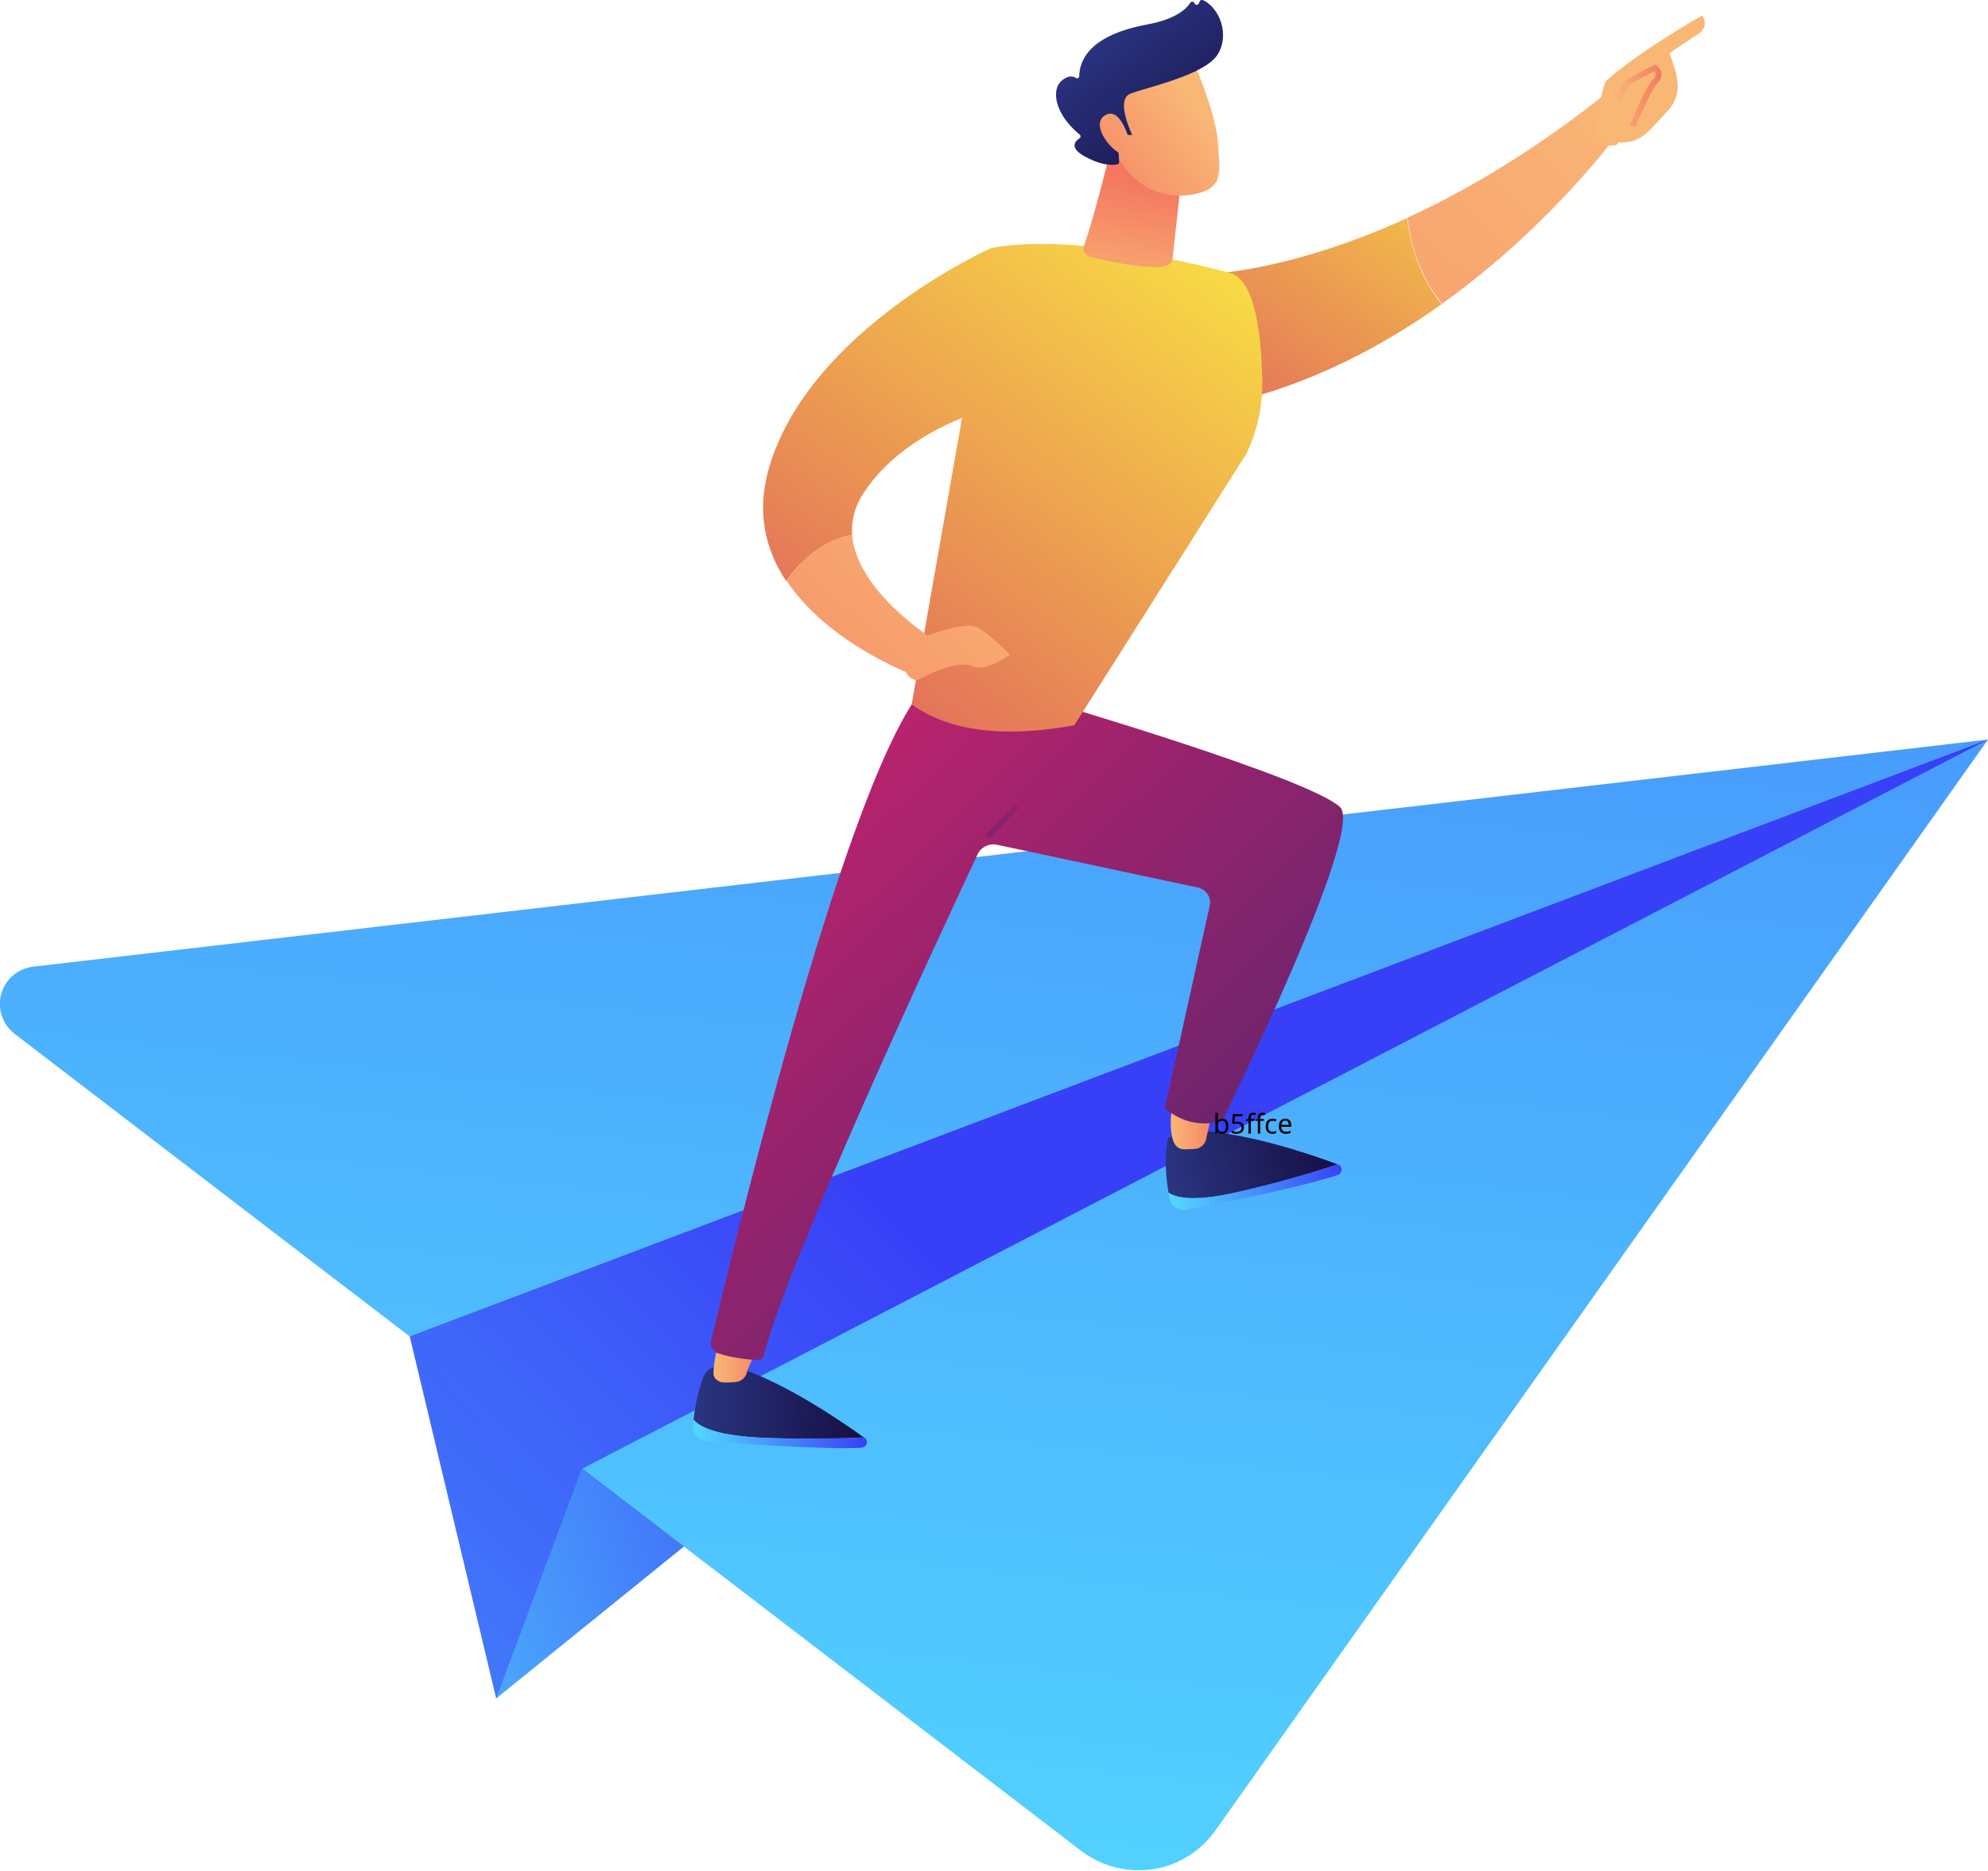
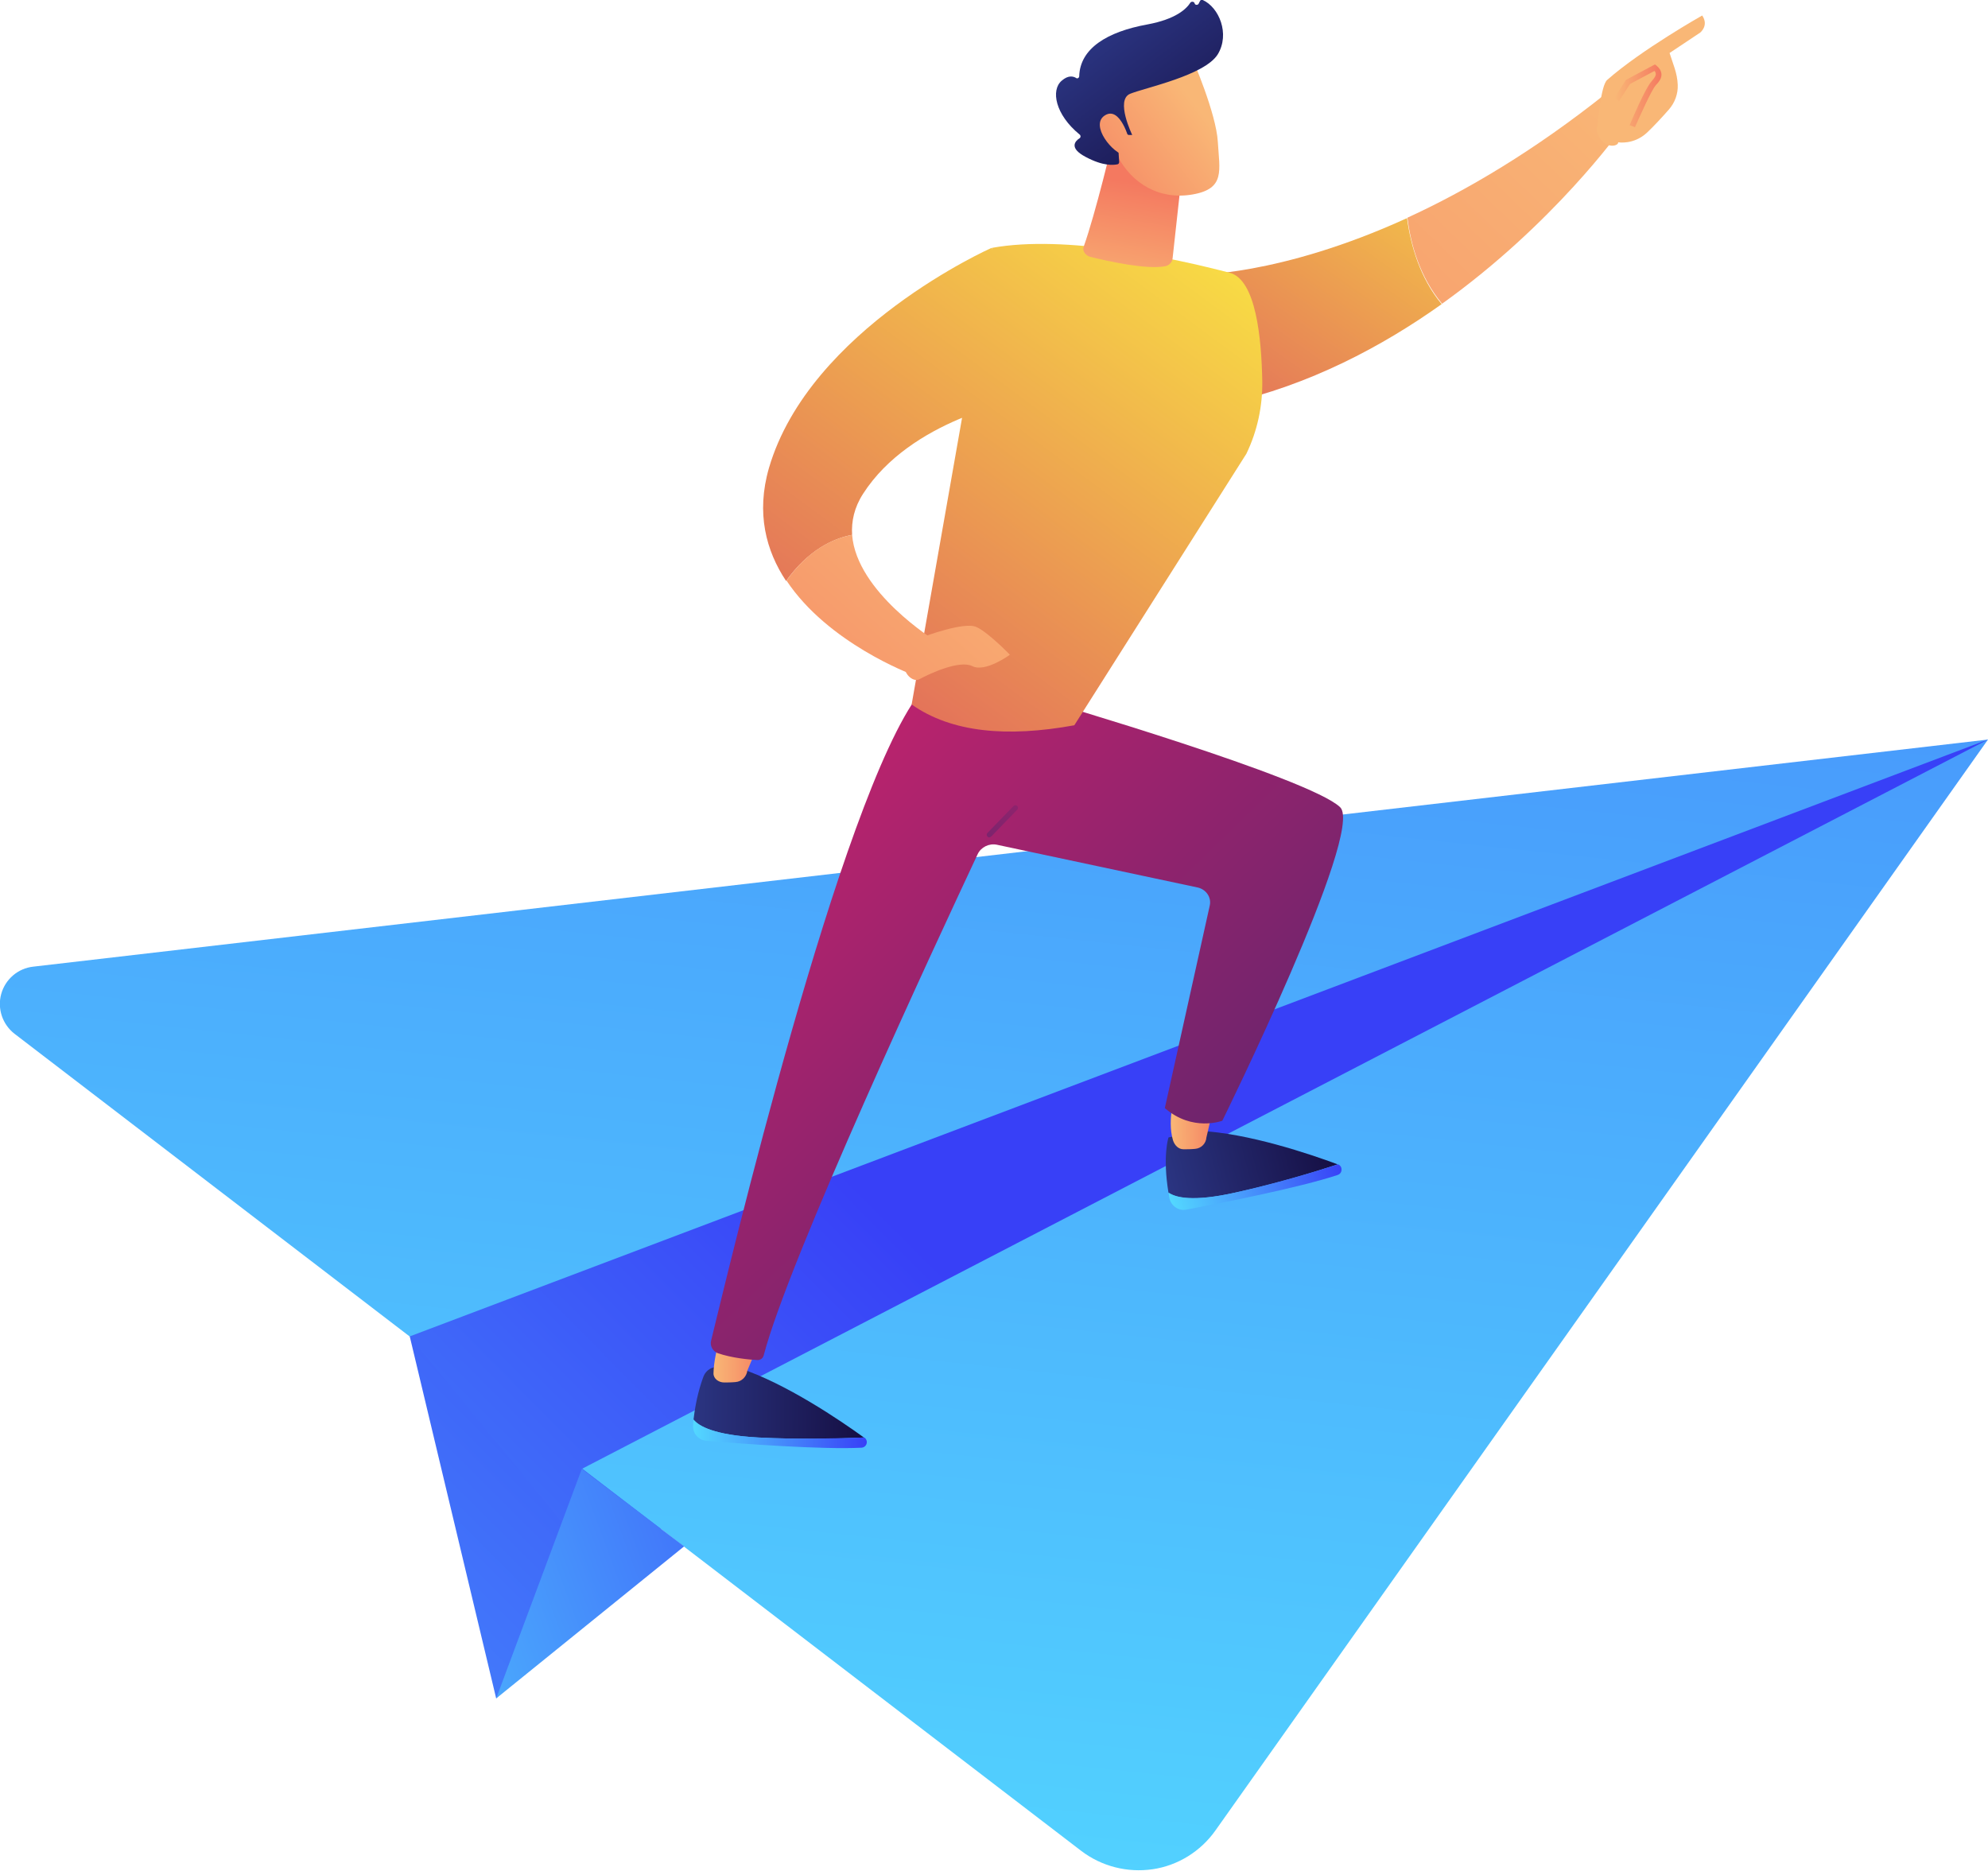
- <svg xmlns="http://www.w3.org/2000/svg" version="1.1" id="Layer_1" x="0px" y="0px" viewBox="0 0 487.6 458.8" style="enable-background:new 0 0 487.6 458.8;" xml:space="preserve">
-   <style type="text/css">
- 	.st0{fill:url(#SVGID_1_);}
- 	.st1{fill:url(#SVGID_2_);}
- 	.st2{fill:url(#SVGID_3_);}
- 	.st3{fill:url(#SVGID_4_);}
- 	.st4{fill:url(#SVGID_5_);}
- 	.st5{fill:url(#SVGID_6_);}
- 	.st6{fill:url(#SVGID_7_);}
- 	.st7{fill:url(#SVGID_8_);}
- 	.st8{fill:url(#SVGID_9_);}
- 	.st9{fill:url(#SVGID_10_);}
- 	.st10{fill:url(#SVGID_11_);}
- 	.st11{fill:url(#SVGID_12_);}
- 	.st12{fill:url(#SVGID_13_);}
- 	.st13{fill:url(#SVGID_14_);}
- 	.st14{fill:url(#SVGID_15_);}
- 	.st15{fill:url(#SVGID_16_);}
- 	.st16{fill:url(#SVGID_17_);}
- 	.st17{fill:url(#SVGID_18_);}
- 	.st18{fill:url(#SVGID_19_);}
- 	.st19{fill:url(#SVGID_20_);}
- 	.st20{fill:url(#SVGID_21_);}
- 	.st21{fill:url(#SVGID_22_);}
- 	.st22{fill:url(#SVGID_23_);}
- 	.st23{fill:url(#SVGID_24_);}
- 	.st24{font-family:'MyriadPro-Regular';}
- 	.st25{font-size:6.686px;}
- </style>
+ <svg xmlns="http://www.w3.org/2000/svg" version="1.1" id="Layer_1" x="0" y="0" viewBox="0 0 487.6 458.8" xml:space="preserve">
+   <linearGradient id="SVGID_1_" gradientUnits="userSpaceOnUse" x1="12394.831" y1="-3494.074" x2="11991.012" y2="-3738.813" gradientTransform="matrix(-0.9974 7.220000e-02 0.244 0.8954 13090.604 2776.474)">
+     <stop offset="0" stop-color="#53d8ff" />
+     <stop offset="1" stop-color="#3840f7" />
+   </linearGradient>
+   <path fill="url(#SVGID_1_)" d="M100.5 327.8l21.2 88.8 51-52.6z" />
+   <linearGradient id="SVGID_2_" gradientUnits="userSpaceOnUse" x1="214.008" y1="492.518" x2="304.329" y2="-353.205">
+     <stop offset="0" stop-color="#53d8ff" />
+     <stop offset="1" stop-color="#3840f7" />
+   </linearGradient>
+   <path d="M487.6 181.4L298.1 449c-3.6 5.1-9.2 8.6-15.4 9.5-6.2.9-12.5-.7-17.5-4.5L3.6 253.6c-3-2.3-4.3-6.2-3.3-9.8 1-3.6 4.1-6.3 7.9-6.7l479.4-55.7z" fill="url(#SVGID_2_)" />
+   <linearGradient id="SVGID_3_" gradientUnits="userSpaceOnUse" x1="12365.345" y1="-3498.139" x2="11988.116" y2="-3726.762" gradientTransform="matrix(-0.9974 7.220000e-02 0.244 0.8954 13090.604 2776.474)">
+     <stop offset="0" stop-color="#53d8ff" />
+     <stop offset="1" stop-color="#3840f7" />
+   </linearGradient>
+   <path fill="url(#SVGID_3_)" d="M100.5 327.8l387.1-146.4-344.9 178.9 4.8 24.9z" />
+   <linearGradient id="SVGID_4_" gradientUnits="userSpaceOnUse" x1="-15880.008" y1="-3223.979" x2="-15707.626" y2="-3273.907" gradientTransform="matrix(0.9974 -7.220000e-02 7.220000e-02 0.9974 16130.742 2484.475)">
+     <stop offset="0" stop-color="#53d8ff" />
+     <stop offset="1" stop-color="#3840f7" />
+   </linearGradient>
+   <path fill="url(#SVGID_4_)" d="M167.8 379.3l-46.1 37.3 21-56.3z" />
  <g>
+     <linearGradient id="SVGID_5_" gradientUnits="userSpaceOnUse" x1="398.141" y1="15.913" x2="222.996" y2="197.395">
+       <stop offset="0" stop-color="#f9b776" />
+       <stop offset="1" stop-color="#f47960" />
+     </linearGradient>
+     <path d="M397.4 32l-3.2-9.3c-17.9 14.3-34.6 24.1-49 30.7.8 6.5 3 14.5 8.5 21.1C381.1 54.9 397.4 32 397.4 32z" fill="url(#SVGID_5_)" />
+     <linearGradient id="SVGID_6_" gradientUnits="userSpaceOnUse" x1="370.754" y1="3.399" x2="273.388" y2="141.671">
+       <stop offset="0" stop-color="#fdf53f" />
+       <stop offset="1" stop-color="#d93c65" />
+     </linearGradient>
+     <path d="M292.7 67.4l8.2 31.6c20.2-4.5 38.1-14 52.7-24.4-5.4-6.5-7.6-14.5-8.5-21.1-31.5 14.4-52.4 13.9-52.4 13.9z" fill="url(#SVGID_6_)" />
+     <linearGradient id="SVGID_7_" gradientUnits="userSpaceOnUse" x1="15607.956" y1="-379.321" x2="15650.574" y2="-379.321" gradientTransform="matrix(0.9654 -0.261 0.261 0.9654 -14683.567 4728.287)">
+       <stop offset="0" stop-color="#2b3582" />
+       <stop offset="1" stop-color="#150e42" />
+     </linearGradient>
+     <path d="M303.1 292.5c9.7-2.1 18.9-4.9 25-6.9-6.7-2.5-22.1-7.7-33.9-8.2l-7.6 1.6s-1.5 4.5 0 13.6c1.6 1.1 5.8 2.3 16.5-.1z" fill="url(#SVGID_7_)" />
+     <linearGradient id="SVGID_8_" gradientUnits="userSpaceOnUse" x1="15607.956" y1="-371.659" x2="15650.574" y2="-371.659" gradientTransform="matrix(0.9654 -0.261 0.261 0.9654 -14683.567 4728.287)">
+       <stop offset="0" stop-color="#53d8ff" />
+       <stop offset="1" stop-color="#3840f7" />
+     </linearGradient>
+     <path d="M328.2 285.6c-.1 0-.1 0 0 0-6.2 2-15.4 4.7-25.1 6.9-10.6 2.4-14.8 1.2-16.5 0 .1.4.1.8.2 1.3.4 2 2.3 3.3 4.2 2.9 8-1.5 27.8-5.4 37.1-8.5 1.2-.4 1.3-2.1.1-2.6z" fill="url(#SVGID_8_)" />
+     <linearGradient id="SVGID_9_" gradientUnits="userSpaceOnUse" x1="15194.12" y1="-1610.355" x2="15206.456" y2="-1610.355" gradientTransform="matrix(1 -1.150000e-02 1.150000e-02 1 -14888.525 2058.48)">
+       <stop offset="0" stop-color="#f9b776" />
+       <stop offset="1" stop-color="#f47960" />
+     </linearGradient>
+     <path d="M287.5 268.6c1.1 0-1.4 5.6.2 11.1.4 1.2 1.3 2.2 2.6 2.2.8 0 1.8 0 2.8-.1 1.5-.1 2.7-1.3 2.8-2.8l3.3-14.2-11.7 3.8z" fill="url(#SVGID_9_)" />
+     <linearGradient id="SVGID_10_" gradientUnits="userSpaceOnUse" x1="14955.528" y1="291.706" x2="14998.148" y2="291.706" gradientTransform="matrix(1 5.300000e-03 -5.300000e-03 1 -14783.954 -26.9823)">
+       <stop offset="0" stop-color="#2b3582" />
+       <stop offset="1" stop-color="#150e42" />
+     </linearGradient>
+     <path d="M186 352.6c9.9.5 19.5.3 25.9 0-5.8-4.2-19.2-13.3-30.5-17l-5.3-.3c-1.5-.1-2.9.8-3.5 2.2-.8 2.1-1.9 5.6-2.5 10.7 1.3 1.6 5 3.8 15.9 4.4z" fill="url(#SVGID_10_)" />
+     <linearGradient id="SVGID_11_" gradientUnits="userSpaceOnUse" x1="14955.528" y1="299.301" x2="14998.148" y2="299.301" gradientTransform="matrix(1 5.300000e-03 -5.300000e-03 1 -14783.954 -26.9823)">
+       <stop offset="0" stop-color="#53d8ff" />
+       <stop offset="1" stop-color="#3840f7" />
+     </linearGradient>
+     <path d="M212 352.6c-6.5.2-16.1.5-26 0-10.9-.6-14.6-2.8-15.9-4.4 0 .4-.1.8-.1 1.3-.2 2 1.3 3.8 3.3 3.9 8.1.7 28.3 2.2 38 1.7 1.3-.1 1.8-1.7.7-2.5z" fill="url(#SVGID_11_)" />
+     <linearGradient id="SVGID_12_" gradientUnits="userSpaceOnUse" x1="14960.515" y1="278.9" x2="14974.083" y2="278.9" gradientTransform="matrix(1 5.300000e-03 -5.300000e-03 1 -14783.954 -26.9823)">
+       <stop offset="0" stop-color="#f9b776" />
+       <stop offset="1" stop-color="#f47960" />
+     </linearGradient>
+     <path d="M176.9 324.8c1.1 0-1.8 6.4-1.9 12.1 0 1.3 1.3 2.2 2.6 2.2.8 0 1.8 0 2.8-.1 1.5-.1 2.7-1.3 2.9-2.8l5.4-12.9-11.8 1.5z" fill="url(#SVGID_12_)" />
+     <linearGradient id="SVGID_13_" gradientUnits="userSpaceOnUse" x1="-6336.191" y1="181.533" x2="-6484.888" y2="334.94" gradientTransform="matrix(-1 0 0 1 -6164.907 0)">
+       <stop offset="0" stop-color="#cb236d" />
+       <stop offset="1" stop-color="#4c246d" />
+     </linearGradient>
+     <path d="M174.4 328.9c4.1-16.6 31.7-133.4 51.1-158.8l27.5 5.6 3.2-3.9s65 19 72.5 26.2c6.1 5.9-28.9 76.9-28.9 76.9s-7.3 2.8-14.1-3.1l11-49.6c.5-2-.8-4-2.9-4.5l-49.3-10.5c-1.9-.4-3.9.6-4.7 2.3-10.4 22.2-46.3 99.2-52.5 123-.2.7-.8 1.1-1.5 1.1-2.1-.1-6.3-.5-9.8-1.7-1.2-.5-1.9-1.8-1.6-3z" fill="url(#SVGID_13_)" />
+     <linearGradient id="SVGID_14_" gradientUnits="userSpaceOnUse" x1="15060.025" y1="169.909" x2="15015.853" y2="227.017" gradientTransform="matrix(1 0 0 1 -14789.808 0)">
+       <stop offset="0" stop-color="#cb236d" />
+       <stop offset="1" stop-color="#4c246d" />
+     </linearGradient>
+     <path d="M242.6 205.4c-.2 0-.3-.1-.4-.2-.2-.2-.3-.6 0-.9l6.4-6.6c.2-.2.6-.3.9 0 .2.2.3.6 0 .9l-6.4 6.6c-.2.1-.4.2-.5.2z" fill="url(#SVGID_14_)" />
+     <linearGradient id="SVGID_15_" gradientUnits="userSpaceOnUse" x1="315.811" y1="35.049" x2="174.654" y2="225.579">
+       <stop offset="0" stop-color="#fdf53f" />
+       <stop offset="1" stop-color="#d93c65" />
+     </linearGradient>
+     <path d="M301.6 66.9c-13.5-3.5-40.2-9.4-58.3-6.1l-19.7 112c9.8 6.9 23.4 8.1 39.9 5.1l42.2-66.6c2.7-5.6 4-11.7 3.9-17.9-.2-10.3-1.5-24.8-8-26.5z" fill="url(#SVGID_15_)" />
+     <linearGradient id="SVGID_16_" gradientUnits="userSpaceOnUse" x1="15064.296" y1="75.463" x2="15069.238" y2="44.983" gradientTransform="matrix(1 0 0 1 -14789.808 0)">
+       <stop offset="0" stop-color="#f9b776" />
+       <stop offset="1" stop-color="#f47960" />
+     </linearGradient>
+     <path d="M273 34.3s-4.3 18.1-7.2 26.2c-.4 1.1.5 2.2 1.6 2.5 4.1 1 13.7 3.2 18.4 2.3 1-.2 1.7-1 1.8-1.9l2.7-24.6-17.3-4.5z" fill="url(#SVGID_16_)" />
    <g>
-       <linearGradient id="SVGID_1_" gradientUnits="userSpaceOnUse" x1="12394.831" y1="-3494.074" x2="11991.012" y2="-3738.813" gradientTransform="matrix(-0.9974 7.220000e-02 0.244 0.8954 13090.604 2776.474)">
-         <stop offset="0" style="stop-color:#53D8FF" />
-         <stop offset="1" style="stop-color:#3840F7" />
+       <linearGradient id="SVGID_17_" gradientUnits="userSpaceOnUse" x1="15083.542" y1="26.203" x2="15050.481" y2="51.499" gradientTransform="matrix(1 0 0 1 -14789.808 0)">
+         <stop offset="0" stop-color="#f9b776" />
+         <stop offset="1" stop-color="#f47960" />
      </linearGradient>
-       <polygon class="st0" points="100.5,327.8 121.7,416.6 172.7,364   " />
-       <linearGradient id="SVGID_2_" gradientUnits="userSpaceOnUse" x1="214.008" y1="492.518" x2="304.329" y2="-353.205">
-         <stop offset="0" style="stop-color:#53D8FF" />
-         <stop offset="1" style="stop-color:#3840F7" />
+       <path d="M292.5 14.5s5.8 13.3 6.2 20.3c.4 7 1.9 11.5-6.2 12.9-8.1 1.4-14.9-2.6-18.5-9.6 0 0-5.8-10.7-4.5-15.1 1.3-4.4 23-8.5 23-8.5z" fill="url(#SVGID_17_)" />
+       <linearGradient id="SVGID_18_" gradientUnits="userSpaceOnUse" x1="15060.315" y1="6.234" x2="15090.252" y2="44.777" gradientTransform="matrix(1 0 0 1 -14789.808 0)">
+         <stop offset="0" stop-color="#2b3582" />
+         <stop offset="1" stop-color="#150e42" />
      </linearGradient>
-       <path class="st1" d="M487.6,181.4L298.1,449c-3.6,5.1-9.2,8.6-15.4,9.5c-6.2,0.9-12.5-0.7-17.5-4.5L3.6,253.6    c-3-2.3-4.3-6.2-3.3-9.8c1-3.6,4.1-6.3,7.9-6.7L487.6,181.4z" />
-       <linearGradient id="SVGID_3_" gradientUnits="userSpaceOnUse" x1="12365.345" y1="-3498.139" x2="11988.116" y2="-3726.762" gradientTransform="matrix(-0.9974 7.220000e-02 0.244 0.8954 13090.604 2776.474)">
-         <stop offset="0" style="stop-color:#53D8FF" />
-         <stop offset="1" style="stop-color:#3840F7" />
+       <path d="M276.7 33.1h1s-4.2-8.6-.5-10.1 18.3-4.5 21.5-9.7c3-5 .3-11.5-3.7-13.3-.3-.1-.6 0-.7.3l-.3.6c-.2.4-.9.4-1-.1-.1-.4-.7-.5-1-.2-1 1.6-3.6 4.1-10.6 5.4-9.9 1.8-16.5 5.9-16.7 12.7 0 .4-.5.7-.8.4-.7-.4-1.9-.7-3.5.7-2.7 2.3-1.6 8.3 4.4 13.2.3.2.3.7 0 .9-1.1.7-2.7 2.4 1.5 4.6 4.3 2.3 6.8 2 7.8 1.8.3-.1.4-.3.4-.6l-.4-6.1c0-.3.2-.6.5-.6h2.1z" fill="url(#SVGID_18_)" />
+       <linearGradient id="SVGID_19_" gradientUnits="userSpaceOnUse" x1="15079.441" y1="20.843" x2="15046.381" y2="46.139" gradientTransform="matrix(1 0 0 1 -14789.808 0)">
+         <stop offset="0" stop-color="#f9b776" />
+         <stop offset="1" stop-color="#f47960" />
      </linearGradient>
-       <polygon class="st2" points="100.5,327.8 487.6,181.4 142.7,360.3 147.5,385.2   " />
-       <linearGradient id="SVGID_4_" gradientUnits="userSpaceOnUse" x1="-15880.008" y1="-3223.979" x2="-15707.626" y2="-3273.907" gradientTransform="matrix(0.9974 -7.220000e-02 7.220000e-02 0.9974 16130.742 2484.475)">
-         <stop offset="0" style="stop-color:#53D8FF" />
-         <stop offset="1" style="stop-color:#3840F7" />
+       <path d="M277 34.4s-2.2-8.5-6-6.1c-3.8 2.4 2 9.5 5 9.8l1-3.7z" fill="url(#SVGID_19_)" />
+     </g>
+     <linearGradient id="SVGID_20_" gradientUnits="userSpaceOnUse" x1="260.771" y1="131.63" x2="179.115" y2="222.781">
+       <stop offset="0" stop-color="#f9b776" />
+       <stop offset="1" stop-color="#f47960" />
+     </linearGradient>
+     <path d="M226.5 156.2s10-3.8 13-2.4 8.2 6.8 8.2 6.8-6 4.4-9.2 2.8c-3.2-1.6-10.6 1.9-13 3.2-2.3 1.3-7.6-4.5 1-10.4z" fill="url(#SVGID_20_)" />
+     <linearGradient id="SVGID_21_" gradientUnits="userSpaceOnUse" x1="286.153" y1="13.076" x2="144.996" y2="203.607">
+       <stop offset="0" stop-color="#fdf53f" />
+       <stop offset="1" stop-color="#d93c65" />
+     </linearGradient>
+     <path d="M209 131.2c-.2-3.3.5-6.7 2.7-10.1 11.7-18.2 37.9-22.8 37.9-22.8l-6.4-37.5s-44.6 19.8-54.6 54c-3.2 11.1-.7 20.3 4.2 27.7 5.4-7.5 11.4-10.4 16.2-11.3z" fill="url(#SVGID_21_)" />
+     <linearGradient id="SVGID_22_" gradientUnits="userSpaceOnUse" x1="242.586" y1="115.34" x2="160.93" y2="206.491">
+       <stop offset="0" stop-color="#f9b776" />
+       <stop offset="1" stop-color="#f47960" />
+     </linearGradient>
+     <path d="M209 131.2c-4.9.9-10.8 3.8-16.1 11.2 10.2 15.4 30.7 23 30.7 23l5.8-8.2c0-.1-19.3-11.9-20.4-26z" fill="url(#SVGID_22_)" />
+     <g>
+       <linearGradient id="SVGID_23_" gradientUnits="userSpaceOnUse" x1="-6492.817" y1="1182.319" x2="-6667.963" y2="1363.802" gradientTransform="matrix(-0.9776 -0.2106 -0.2106 0.9776 -4442.699 -489.153)">
+         <stop offset="0" stop-color="#f9b776" />
+         <stop offset="1" stop-color="#f47960" />
      </linearGradient>
-       <polygon class="st3" points="167.8,379.3 121.7,416.6 142.7,360.3   " />
-     </g>
-     <g>
-       <g>
-         <linearGradient id="SVGID_5_" gradientUnits="userSpaceOnUse" x1="398.141" y1="15.913" x2="222.996" y2="197.395">
-           <stop offset="0" style="stop-color:#F9B776" />
-           <stop offset="1" style="stop-color:#F47960" />
-         </linearGradient>
-         <path class="st4" d="M397.4,32l-3.2-9.3c-17.9,14.3-34.6,24.1-49,30.7c0.8,6.5,3,14.5,8.5,21.1C381.1,54.9,397.4,32,397.4,32z" />
-         <linearGradient id="SVGID_6_" gradientUnits="userSpaceOnUse" x1="370.754" y1="3.399" x2="273.388" y2="141.671">
-           <stop offset="0" style="stop-color:#FDF53F" />
-           <stop offset="1" style="stop-color:#D93C65" />
-         </linearGradient>
-         <path class="st5" d="M292.7,67.4l8.2,31.6c20.2-4.5,38.1-14,52.7-24.4c-5.4-6.5-7.6-14.5-8.5-21.1     C313.6,67.9,292.7,67.4,292.7,67.4z" />
-       </g>
-       <g>
-         <linearGradient id="SVGID_7_" gradientUnits="userSpaceOnUse" x1="15607.956" y1="-379.321" x2="15650.574" y2="-379.321" gradientTransform="matrix(0.9654 -0.261 0.261 0.9654 -14683.567 4728.287)">
-           <stop offset="0" style="stop-color:#2B3582" />
-           <stop offset="1" style="stop-color:#150E42" />
-         </linearGradient>
-         <path class="st6" d="M303.1,292.5c9.7-2.1,18.9-4.9,25-6.9c-6.7-2.5-22.1-7.7-33.9-8.2l-7.6,1.6c0,0-1.5,4.5,0,13.6     C288.2,293.7,292.4,294.9,303.1,292.5z" />
-         <linearGradient id="SVGID_8_" gradientUnits="userSpaceOnUse" x1="15607.956" y1="-371.659" x2="15650.574" y2="-371.659" gradientTransform="matrix(0.9654 -0.261 0.261 0.9654 -14683.567 4728.287)">
-           <stop offset="0" style="stop-color:#53D8FF" />
-           <stop offset="1" style="stop-color:#3840F7" />
-         </linearGradient>
-         <path class="st7" d="M328.2,285.6C328.1,285.6,328.1,285.6,328.2,285.6c-6.2,2-15.4,4.7-25.1,6.9c-10.6,2.4-14.8,1.2-16.5,0     c0.1,0.4,0.1,0.8,0.2,1.3c0.4,2,2.3,3.3,4.2,2.9c8-1.5,27.8-5.4,37.1-8.5C329.3,287.8,329.4,286.1,328.2,285.6z" />
-         <linearGradient id="SVGID_9_" gradientUnits="userSpaceOnUse" x1="15194.12" y1="-1610.355" x2="15206.456" y2="-1610.355" gradientTransform="matrix(1 -1.150000e-02 1.150000e-02 1 -14888.525 2058.48)">
-           <stop offset="0" style="stop-color:#F9B776" />
-           <stop offset="1" style="stop-color:#F47960" />
-         </linearGradient>
-         <path class="st8" d="M287.5,268.6c1.1,0-1.4,5.6,0.2,11.1c0.4,1.2,1.3,2.2,2.6,2.2c0.8,0,1.8,0,2.8-0.1c1.5-0.1,2.7-1.3,2.8-2.8     l3.3-14.2L287.5,268.6z" />
-       </g>
-       <g>
-         <linearGradient id="SVGID_10_" gradientUnits="userSpaceOnUse" x1="14955.528" y1="291.706" x2="14998.148" y2="291.706" gradientTransform="matrix(1 5.300000e-03 -5.300000e-03 1 -14783.954 -26.9823)">
-           <stop offset="0" style="stop-color:#2B3582" />
-           <stop offset="1" style="stop-color:#150E42" />
-         </linearGradient>
-         <path class="st9" d="M186,352.6c9.9,0.5,19.5,0.3,25.9,0c-5.8-4.2-19.2-13.3-30.5-17l-5.3-0.3c-1.5-0.1-2.9,0.8-3.5,2.2     c-0.8,2.1-1.9,5.6-2.5,10.7C171.4,349.8,175.1,352,186,352.6z" />
-         <linearGradient id="SVGID_11_" gradientUnits="userSpaceOnUse" x1="14955.528" y1="299.301" x2="14998.148" y2="299.301" gradientTransform="matrix(1 5.300000e-03 -5.300000e-03 1 -14783.954 -26.9823)">
-           <stop offset="0" style="stop-color:#53D8FF" />
-           <stop offset="1" style="stop-color:#3840F7" />
-         </linearGradient>
-         <path class="st10" d="M212,352.6C212,352.6,212,352.6,212,352.6c-6.5,0.2-16.1,0.5-26,0c-10.9-0.6-14.6-2.8-15.9-4.4     c0,0.4-0.1,0.8-0.1,1.3c-0.2,2,1.3,3.8,3.3,3.9c8.1,0.7,28.3,2.2,38,1.7C212.6,355,213.1,353.4,212,352.6z" />
-         <linearGradient id="SVGID_12_" gradientUnits="userSpaceOnUse" x1="14960.515" y1="278.9" x2="14974.083" y2="278.9" gradientTransform="matrix(1 5.300000e-03 -5.300000e-03 1 -14783.954 -26.9823)">
-           <stop offset="0" style="stop-color:#F9B776" />
-           <stop offset="1" style="stop-color:#F47960" />
-         </linearGradient>
-         <path class="st11" d="M176.9,324.8c1.1,0-1.8,6.4-1.9,12.1c0,1.3,1.3,2.2,2.6,2.2c0.8,0,1.8,0,2.8-0.1c1.5-0.1,2.7-1.3,2.9-2.8     l5.4-12.9L176.9,324.8z" />
-       </g>
-       <linearGradient id="SVGID_13_" gradientUnits="userSpaceOnUse" x1="-6336.191" y1="181.533" x2="-6484.888" y2="334.94" gradientTransform="matrix(-1 0 0 1 -6164.907 0)">
-         <stop offset="0" style="stop-color:#CB236D" />
-         <stop offset="1" style="stop-color:#4C246D" />
+       <path d="M396.9 34.9c.1 1.1-4 1.9-5.3-2.9.4-2.1 1-11 2.6-12.4 8.4-7.4 23.3-15.8 23.3-15.8 1.7 2.5-.5 4.2-.5 4.2l-7.5 5c.8 2.6 1.9 4.9 2 7.8.1 2.2-.7 4.4-2.2 6.1-1.5 1.7-3.5 3.9-5.3 5.6-3.3 3.1-7.1 2.4-7.1 2.4z" fill="url(#SVGID_23_)" />
+       <linearGradient id="SVGID_24_" gradientUnits="userSpaceOnUse" x1="396.067" y1="23.474" x2="407.56" y2="23.474">
+         <stop offset="0" stop-color="#f9b776" />
+         <stop offset="1" stop-color="#f47960" />
      </linearGradient>
-       <path class="st12" d="M174.4,328.9c4.1-16.6,31.7-133.4,51.1-158.8l27.5,5.6l3.2-3.9c0,0,65,19,72.5,26.2    c6.1,5.9-28.9,76.9-28.9,76.9s-7.3,2.8-14.1-3.1l11-49.6c0.5-2-0.8-4-2.9-4.5l-49.3-10.5c-1.9-0.4-3.9,0.6-4.7,2.3    c-10.4,22.2-46.3,99.2-52.5,123c-0.2,0.7-0.8,1.1-1.5,1.1c-2.1-0.1-6.3-0.5-9.8-1.7C174.8,331.4,174.1,330.1,174.4,328.9z" />
-       <linearGradient id="SVGID_14_" gradientUnits="userSpaceOnUse" x1="15060.025" y1="169.909" x2="15015.853" y2="227.017" gradientTransform="matrix(1 0 0 1 -14789.808 0)">
-         <stop offset="0" style="stop-color:#CB236D" />
-         <stop offset="1" style="stop-color:#4C246D" />
-       </linearGradient>
-       <path class="st13" d="M242.6,205.4c-0.2,0-0.3-0.1-0.4-0.2c-0.2-0.2-0.3-0.6,0-0.9l6.4-6.6c0.2-0.2,0.6-0.3,0.9,0    c0.2,0.2,0.3,0.6,0,0.9l-6.4,6.6C242.9,205.3,242.7,205.4,242.6,205.4z" />
-       <linearGradient id="SVGID_15_" gradientUnits="userSpaceOnUse" x1="315.811" y1="35.049" x2="174.654" y2="225.579">
-         <stop offset="0" style="stop-color:#FDF53F" />
-         <stop offset="1" style="stop-color:#D93C65" />
-       </linearGradient>
-       <path class="st14" d="M301.6,66.9c-13.5-3.5-40.2-9.4-58.3-6.1l-19.7,112c9.8,6.9,23.4,8.1,39.9,5.1l42.2-66.6    c2.7-5.6,4-11.7,3.9-17.9C309.4,83.1,308.1,68.6,301.6,66.9z" />
-       <linearGradient id="SVGID_16_" gradientUnits="userSpaceOnUse" x1="15064.296" y1="75.463" x2="15069.238" y2="44.983" gradientTransform="matrix(1 0 0 1 -14789.808 0)">
-         <stop offset="0" style="stop-color:#F9B776" />
-         <stop offset="1" style="stop-color:#F47960" />
-       </linearGradient>
-       <path class="st15" d="M273,34.3c0,0-4.3,18.1-7.2,26.2c-0.4,1.1,0.5,2.2,1.6,2.5c4.1,1,13.7,3.2,18.4,2.3c1-0.2,1.7-1,1.8-1.9    l2.7-24.6L273,34.3z" />
-       <g>
-         <linearGradient id="SVGID_17_" gradientUnits="userSpaceOnUse" x1="15083.542" y1="26.203" x2="15050.481" y2="51.499" gradientTransform="matrix(1 0 0 1 -14789.808 0)">
-           <stop offset="0" style="stop-color:#F9B776" />
-           <stop offset="1" style="stop-color:#F47960" />
-         </linearGradient>
-         <path class="st16" d="M292.5,14.5c0,0,5.8,13.3,6.2,20.3c0.4,7,1.9,11.5-6.2,12.9c-8.1,1.4-14.9-2.6-18.5-9.6     c0,0-5.8-10.7-4.5-15.1C270.8,18.6,292.5,14.5,292.5,14.5z" />
-         <linearGradient id="SVGID_18_" gradientUnits="userSpaceOnUse" x1="15060.315" y1="6.234" x2="15090.252" y2="44.777" gradientTransform="matrix(1 0 0 1 -14789.808 0)">
-           <stop offset="0" style="stop-color:#2B3582" />
-           <stop offset="1" style="stop-color:#150E42" />
-         </linearGradient>
-         <path class="st17" d="M276.7,33.1h1c0,0-4.2-8.6-0.5-10.1c3.7-1.5,18.3-4.5,21.5-9.7c3-5,0.3-11.5-3.7-13.3     c-0.3-0.1-0.6,0-0.7,0.3L294,0.9c-0.2,0.4-0.9,0.4-1-0.1l0,0c-0.1-0.4-0.7-0.5-1-0.2c-1,1.6-3.6,4.1-10.6,5.4     c-9.9,1.8-16.5,5.9-16.7,12.7c0,0.4-0.5,0.7-0.8,0.4c-0.7-0.4-1.9-0.7-3.5,0.7c-2.7,2.3-1.6,8.3,4.4,13.2c0.3,0.2,0.3,0.7,0,0.9     c-1.1,0.7-2.7,2.4,1.5,4.6c4.3,2.3,6.8,2,7.8,1.8c0.3-0.1,0.4-0.3,0.4-0.6l-0.4-6.1c0-0.3,0.2-0.6,0.5-0.6H276.7z" />
-         <linearGradient id="SVGID_19_" gradientUnits="userSpaceOnUse" x1="15079.441" y1="20.843" x2="15046.381" y2="46.139" gradientTransform="matrix(1 0 0 1 -14789.808 0)">
-           <stop offset="0" style="stop-color:#F9B776" />
-           <stop offset="1" style="stop-color:#F47960" />
-         </linearGradient>
-         <path class="st18" d="M277,34.4c0,0-2.2-8.5-6-6.1c-3.8,2.4,2,9.5,5,9.8L277,34.4z" />
-       </g>
-       <linearGradient id="SVGID_20_" gradientUnits="userSpaceOnUse" x1="260.771" y1="131.63" x2="179.115" y2="222.781">
-         <stop offset="0" style="stop-color:#F9B776" />
-         <stop offset="1" style="stop-color:#F47960" />
-       </linearGradient>
-       <path class="st19" d="M226.5,156.2c0,0,10-3.8,13-2.4c3,1.4,8.2,6.8,8.2,6.8s-6,4.4-9.2,2.8c-3.2-1.6-10.6,1.9-13,3.2    C223.2,167.9,217.9,162.1,226.5,156.2z" />
-       <linearGradient id="SVGID_21_" gradientUnits="userSpaceOnUse" x1="286.153" y1="13.076" x2="144.996" y2="203.607">
-         <stop offset="0" style="stop-color:#FDF53F" />
-         <stop offset="1" style="stop-color:#D93C65" />
-       </linearGradient>
-       <path class="st20" d="M209,131.2c-0.2-3.3,0.5-6.7,2.7-10.1c11.7-18.2,37.9-22.8,37.9-22.8l-6.4-37.5c0,0-44.6,19.8-54.6,54    c-3.2,11.1-0.7,20.3,4.2,27.7C198.2,135,204.2,132.1,209,131.2z" />
-       <linearGradient id="SVGID_22_" gradientUnits="userSpaceOnUse" x1="242.586" y1="115.34" x2="160.93" y2="206.491">
-         <stop offset="0" style="stop-color:#F9B776" />
-         <stop offset="1" style="stop-color:#F47960" />
-       </linearGradient>
-       <path class="st21" d="M209,131.2c-4.9,0.9-10.8,3.8-16.1,11.2c10.2,15.4,30.7,23,30.7,23l5.8-8.2    C229.4,157.1,210.1,145.3,209,131.2z" />
-       <g>
-         <linearGradient id="SVGID_23_" gradientUnits="userSpaceOnUse" x1="-6492.817" y1="1182.319" x2="-6667.963" y2="1363.802" gradientTransform="matrix(-0.9776 -0.2106 -0.2106 0.9776 -4442.699 -489.153)">
-           <stop offset="0" style="stop-color:#F9B776" />
-           <stop offset="1" style="stop-color:#F47960" />
-         </linearGradient>
-         <path class="st22" d="M396.9,34.9c0.1,1.1-4,1.9-5.3-2.9c0.4-2.1,1-11,2.6-12.4c8.4-7.4,23.3-15.8,23.3-15.8     C419.2,6.3,417,8,417,8l-7.5,5c0.8,2.6,1.9,4.9,2,7.8c0.1,2.2-0.7,4.4-2.2,6.1c-1.5,1.7-3.5,3.9-5.3,5.6     C400.7,35.6,396.9,34.9,396.9,34.9z" />
-         <linearGradient id="SVGID_24_" gradientUnits="userSpaceOnUse" x1="396.067" y1="23.474" x2="407.56" y2="23.474">
-           <stop offset="0" style="stop-color:#F9B776" />
-           <stop offset="1" style="stop-color:#F47960" />
-         </linearGradient>
-         <path class="st23" d="M401,31.2l-1.3-0.5c0.4-0.9,3.8-9.1,5.5-10.9c0.6-0.7,1-1.3,0.9-1.7c0-0.2-0.1-0.5-0.3-0.7l-6,3.2l-2.7,4.2     l-1.2-0.7l2.9-4.5l7.1-3.8l0.4,0.3c0.7,0.6,1.1,1.2,1.2,2c0.1,0.9-0.4,1.8-1.3,2.7C405,22.1,402.1,28.8,401,31.2z" />
-       </g>
+       <path d="M401 31.2l-1.3-.5c.4-.9 3.8-9.1 5.5-10.9.6-.7 1-1.3.9-1.7 0-.2-.1-.5-.3-.7l-6 3.2-2.7 4.2-1.2-.7 2.9-4.5 7.1-3.8.4.3c.7.6 1.1 1.2 1.2 2 .1.9-.4 1.8-1.3 2.7-1.2 1.3-4.1 8-5.2 10.4z" fill="url(#SVGID_24_)" />
    </g>
  </g>
-   <text transform="matrix(1 0 0 1 297.5466 278.0446)" class="st24 st25">b5ffce</text>
</svg>
